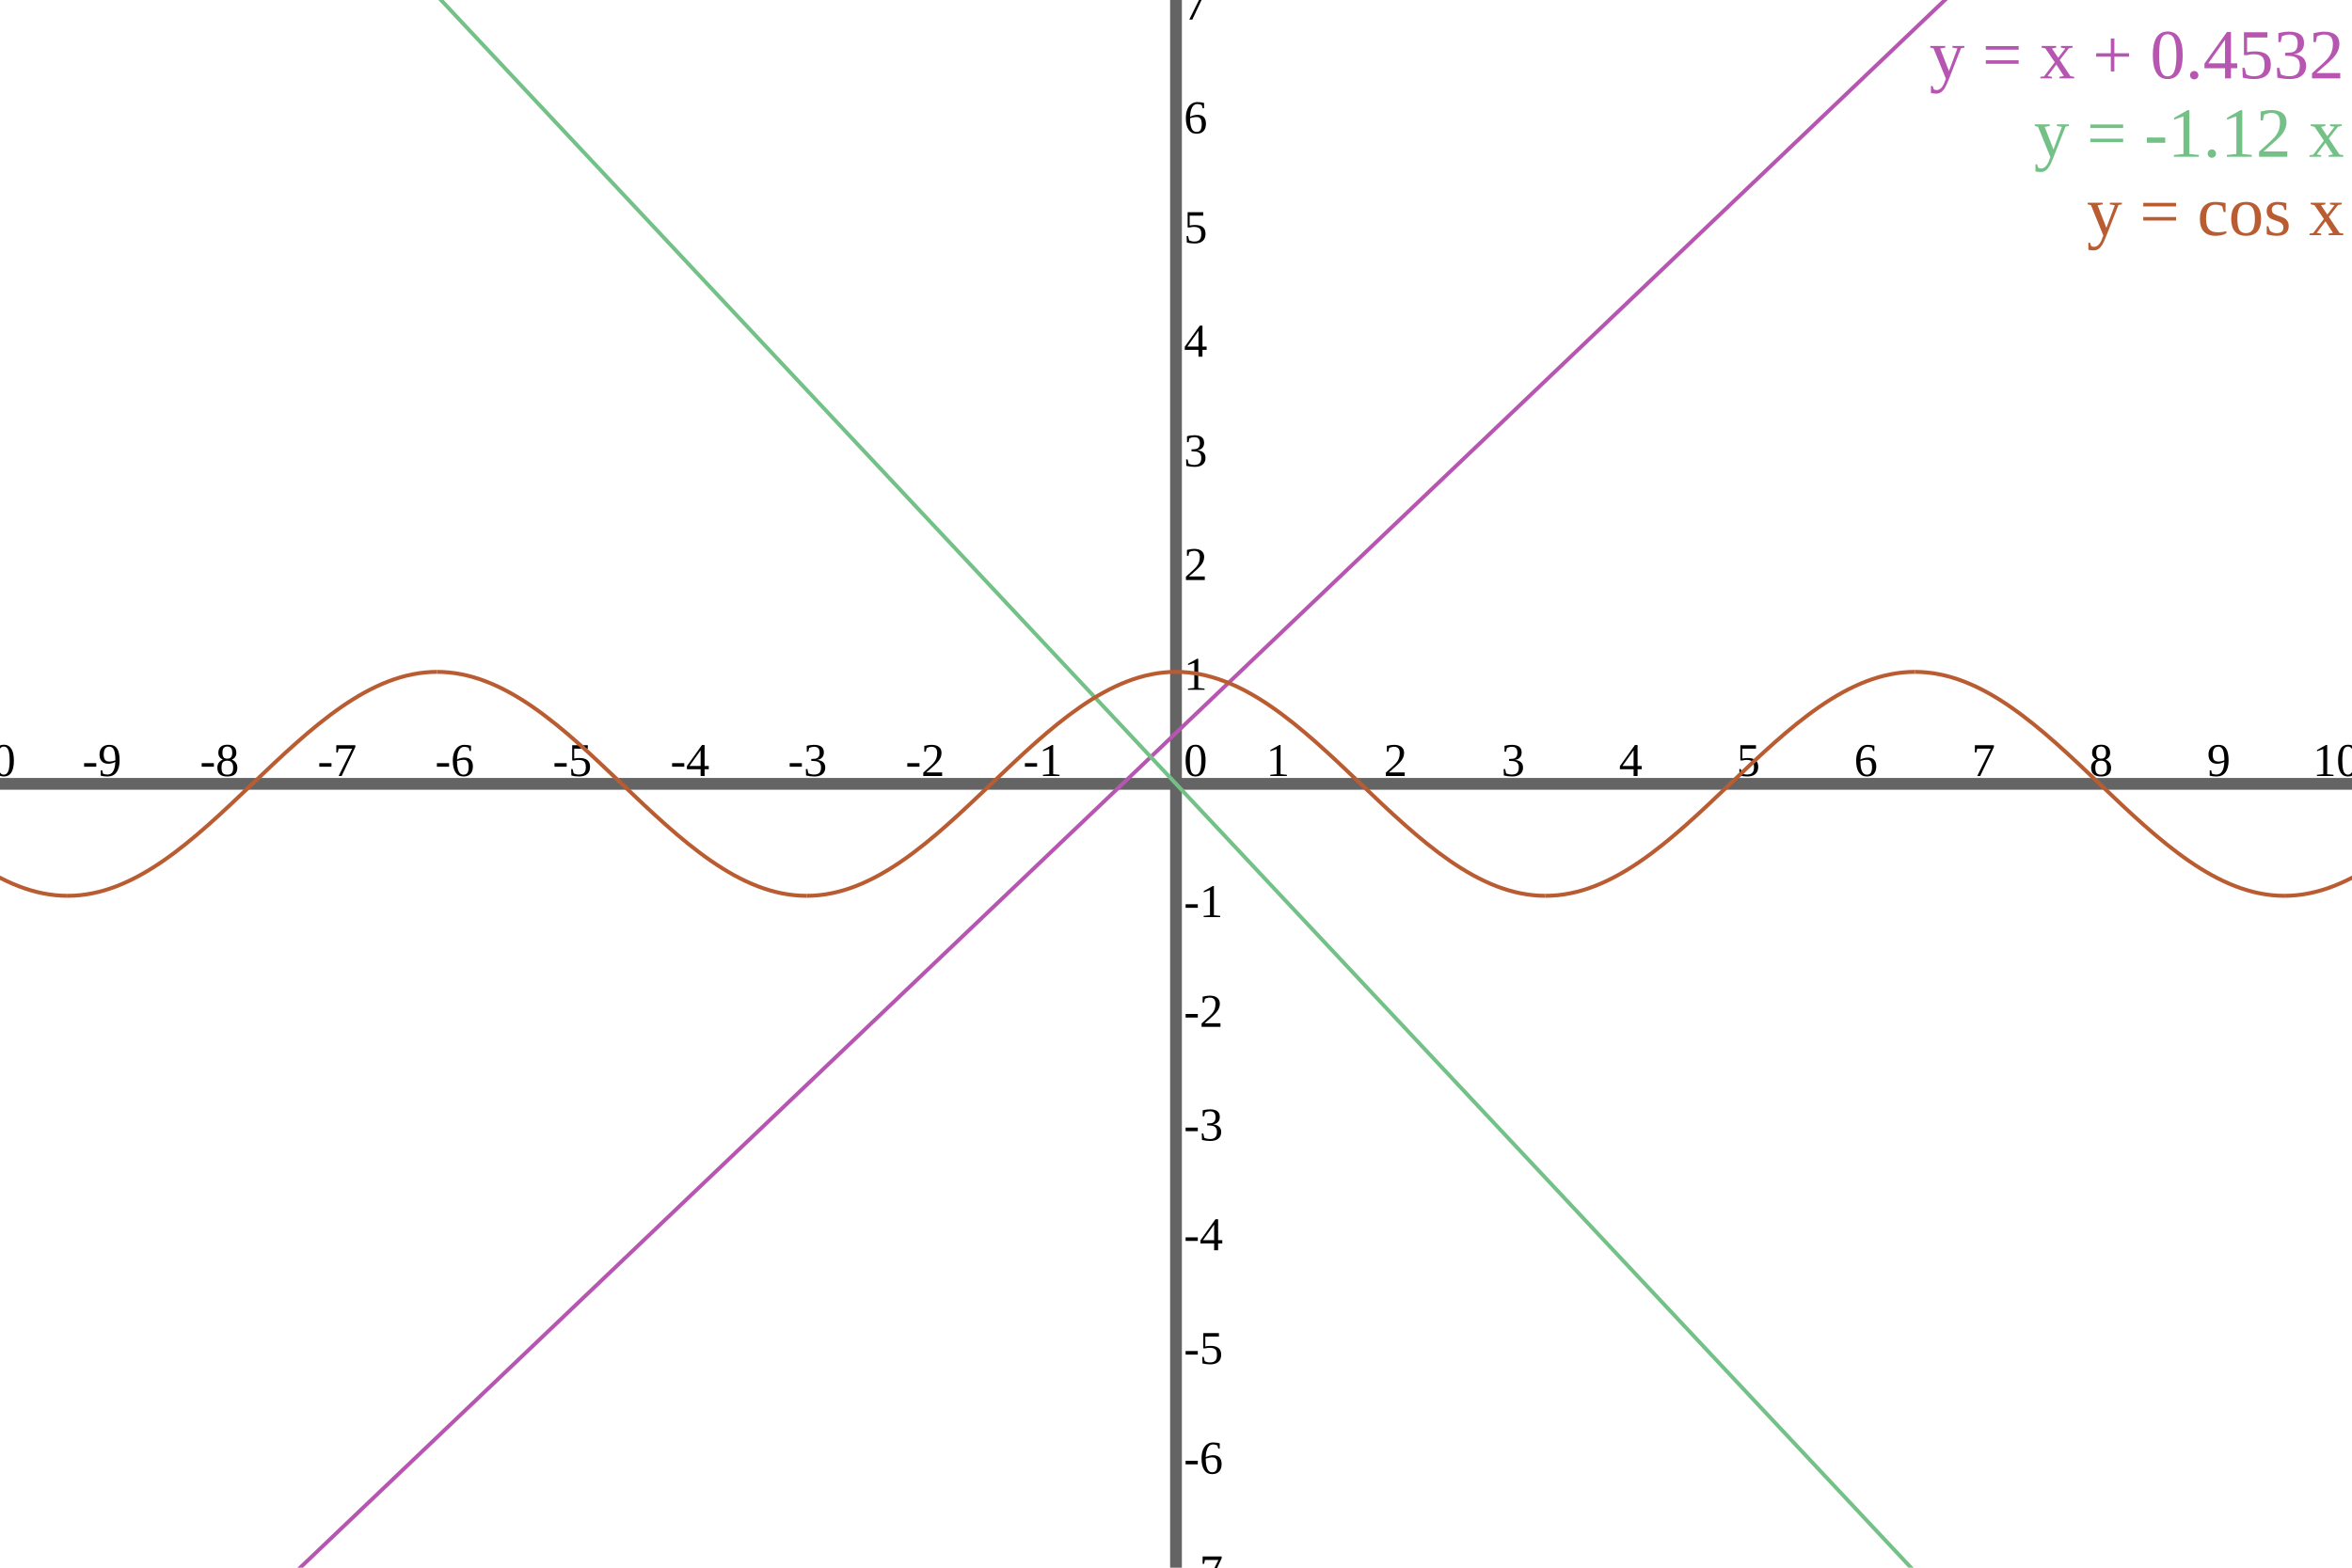
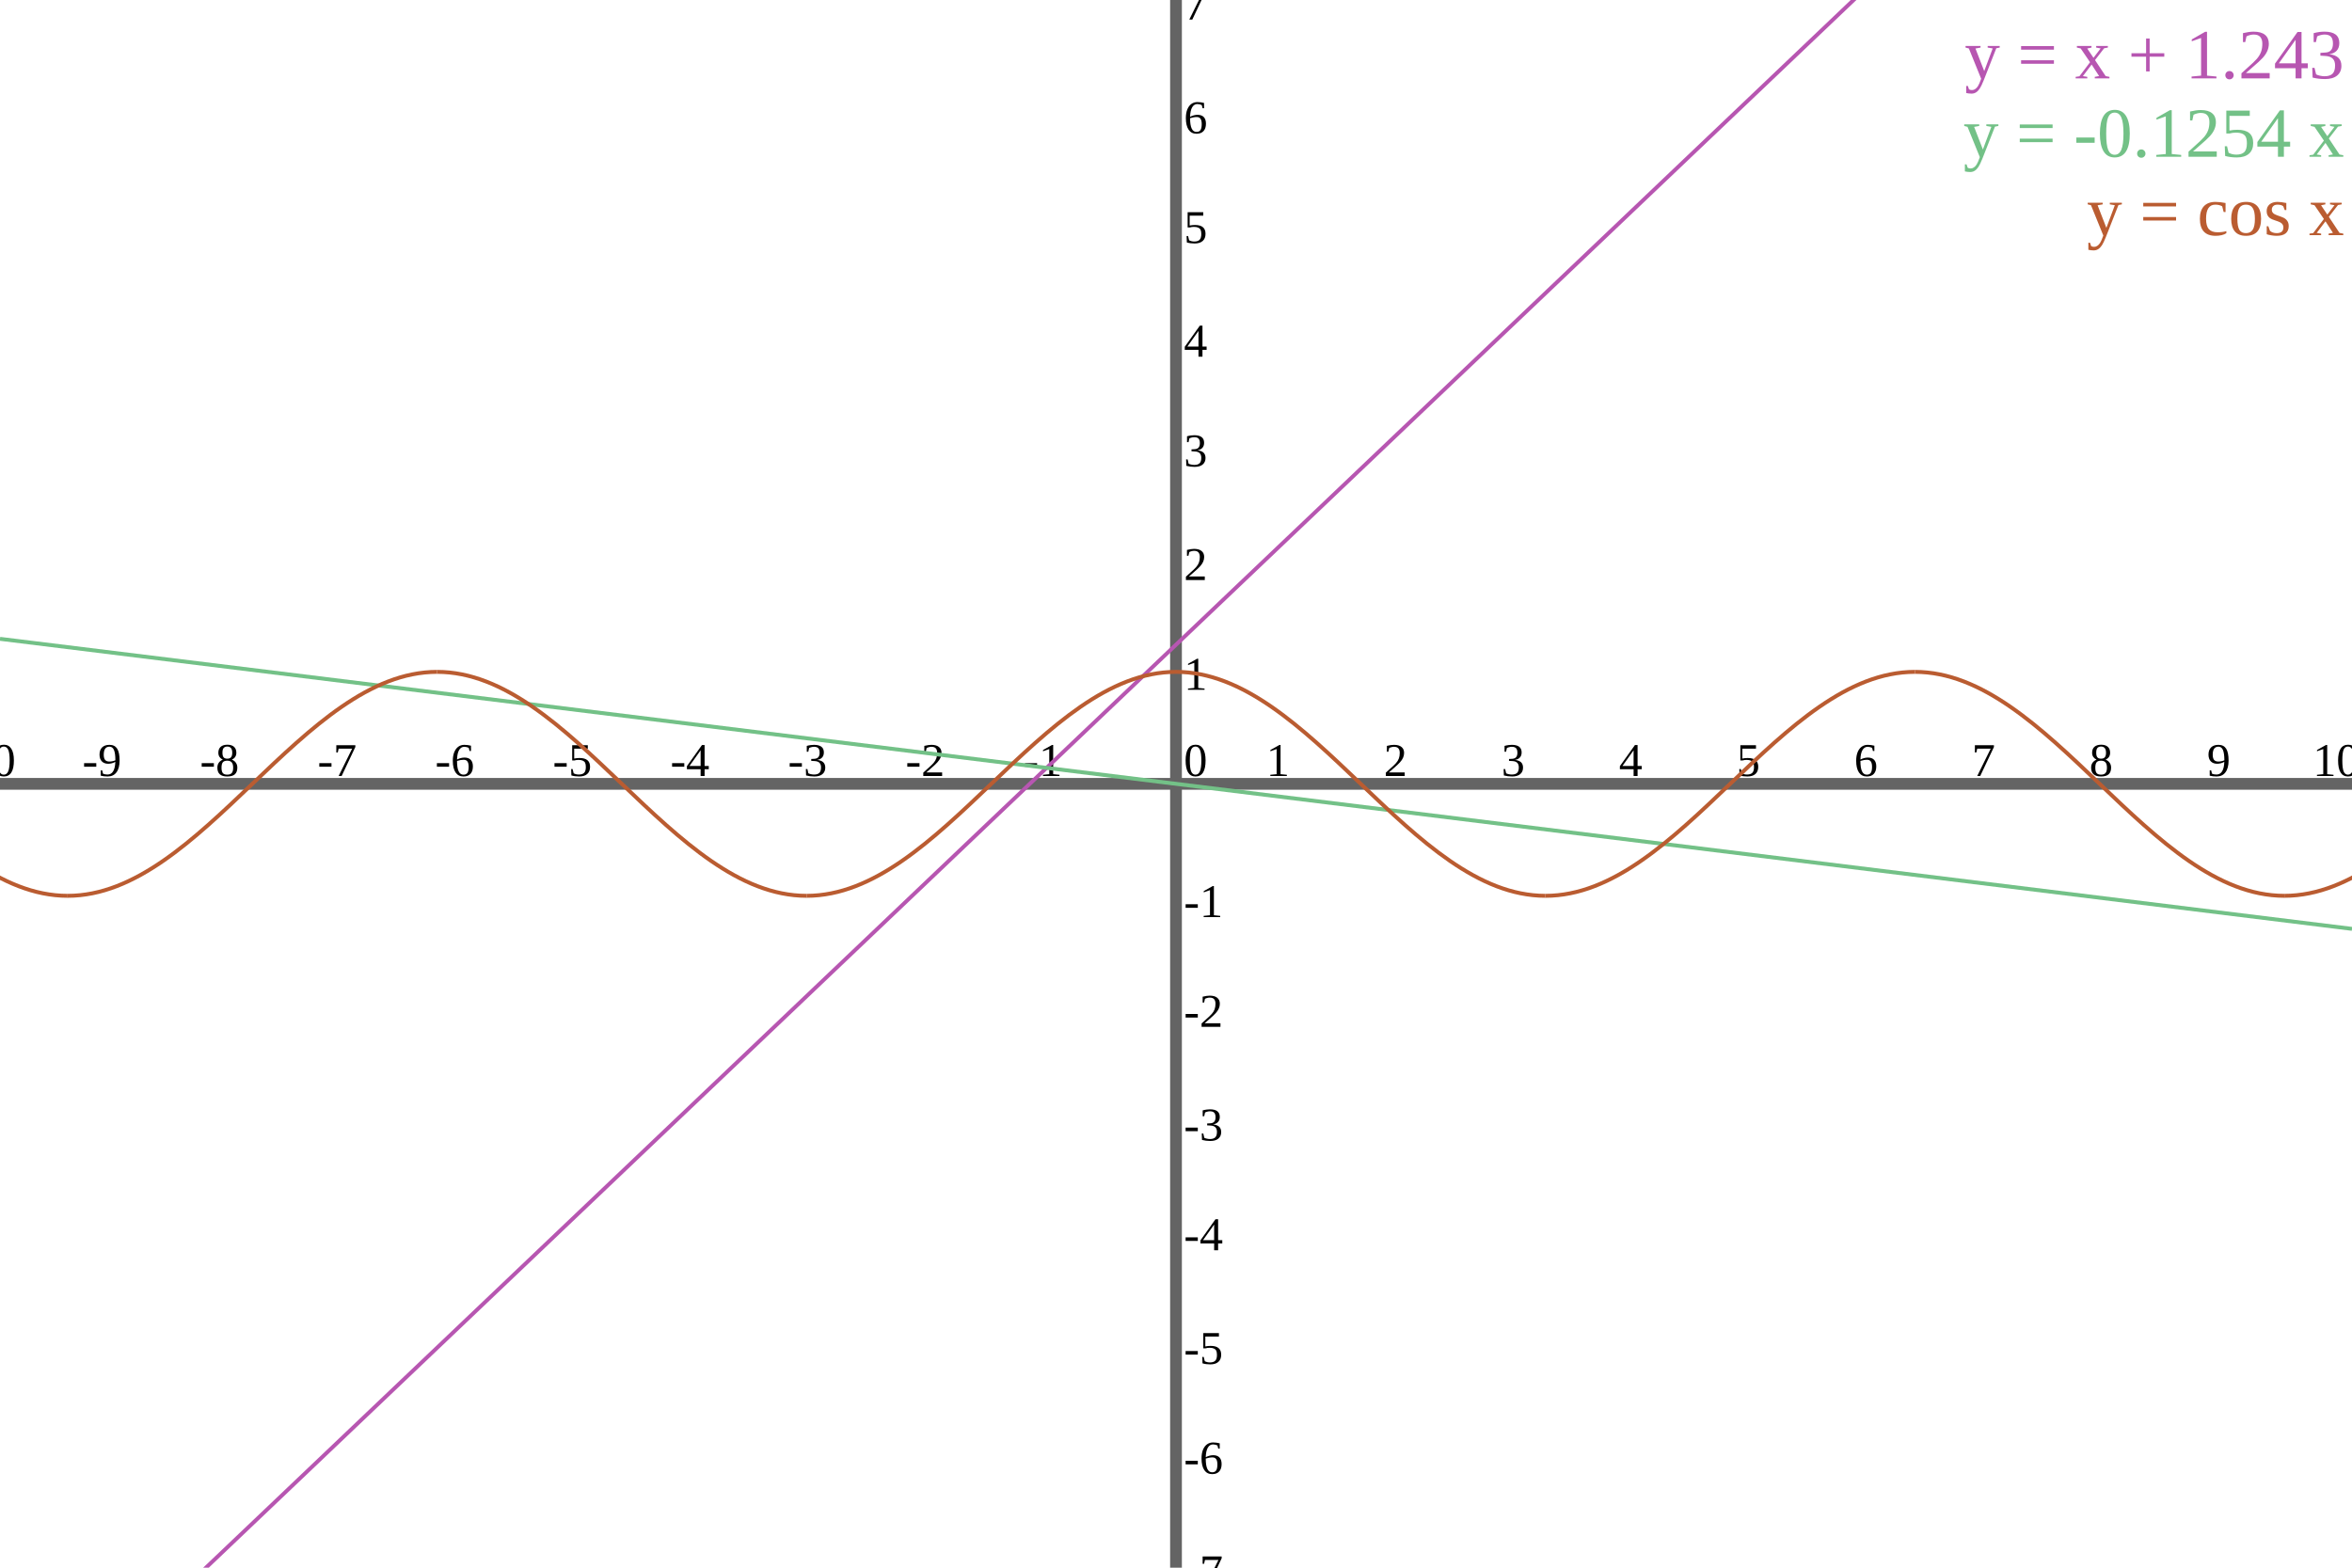
<svg xmlns="http://www.w3.org/2000/svg" width="600" height="400">
  <line x1="0" y1="200" x2="600" y2="200" stroke="rgb(100, 100, 100)" stroke-width="3" />
  <line x1="300" y1="0" x2="300" y2="400" stroke="rgb(100, 100, 100)" stroke-width="3" />
  <text x="-4" y="198" text-anchor="middle" fill="black">-10</text>
  <text x="26" y="198" text-anchor="middle" fill="black">-9</text>
  <text x="56" y="198" text-anchor="middle" fill="black">-8</text>
  <text x="86" y="198" text-anchor="middle" fill="black">-7</text>
  <text x="116" y="198" text-anchor="middle" fill="black">-6</text>
  <text x="146" y="198" text-anchor="middle" fill="black">-5</text>
  <text x="176" y="198" text-anchor="middle" fill="black">-4</text>
  <text x="206" y="198" text-anchor="middle" fill="black">-3</text>
  <text x="236" y="198" text-anchor="middle" fill="black">-2</text>
  <text x="266" y="198" text-anchor="middle" fill="black">-1</text>
  <text x="326" y="198" text-anchor="middle" fill="black">1</text>
  <text x="356" y="198" text-anchor="middle" fill="black">2</text>
  <text x="386" y="198" text-anchor="middle" fill="black">3</text>
  <text x="416" y="198" text-anchor="middle" fill="black">4</text>
  <text x="446" y="198" text-anchor="middle" fill="black">5</text>
  <text x="476" y="198" text-anchor="middle" fill="black">6</text>
  <text x="506" y="198" text-anchor="middle" fill="black">7</text>
  <text x="536" y="198" text-anchor="middle" fill="black">8</text>
  <text x="566" y="198" text-anchor="middle" fill="black">9</text>
  <text x="596" y="198" text-anchor="middle" fill="black">10</text>
  <text x="302" y="405" fill="black">-7</text>
  <text x="302" y="376" fill="black">-6</text>
  <text x="302" y="348" fill="black">-5</text>
  <text x="302" y="319" fill="black">-4</text>
  <text x="302" y="291" fill="black">-3</text>
  <text x="302" y="262" fill="black">-2</text>
  <text x="302" y="234" fill="black">-1</text>
  <text x="302" y="176" fill="black">1</text>
  <text x="302" y="148" fill="black">2</text>
  <text x="302" y="119" fill="black">3</text>
  <text x="302" y="91" fill="black">4</text>
  <text x="302" y="62" fill="black">5</text>
  <text x="302" y="34" fill="black">6</text>
  <text x="302" y="5" fill="black">7</text>
  <text x="302" y="198" fill="black">0</text>
  <defs>
    <clipPath id="myClip">
      <rect x="0" y="0" width="600" height="400" />
    </clipPath>
  </defs>
-   <text x="598" y="20" text-anchor="end" font-size="18" fill="rgb(183, 86, 177)">y = x + 0.4532</text>
-   <line clip-path="url(#myClip)" x1="0" y1="473" x2="600" y2="-99" fill="transparent" stroke="rgb(183, 86, 177)" stroke-width="1" />
-   <text x="598" y="40" text-anchor="end" font-size="18" fill="rgb(115, 193, 135)">y = -1.12 x</text>
-   <line clip-path="url(#myClip)" x1="0" y1="-120" x2="600" y2="520" fill="transparent" stroke="rgb(115, 193, 135)" stroke-width="1" />
+   <text x="598" y="20" text-anchor="end" font-size="18" fill="rgb(183, 86, 177)">y = x + 1.243</text>
+   <line clip-path="url(#myClip)" x1="0" y1="450" x2="600" y2="-121" fill="transparent" stroke="rgb(183, 86, 177)" stroke-width="1" />
+   <text x="598" y="40" text-anchor="end" font-size="18" fill="rgb(115, 193, 135)">y = -0.1254 x</text>
+   <line clip-path="url(#myClip)" x1="0" y1="163" x2="600" y2="237" fill="transparent" stroke="rgb(115, 193, 135)" stroke-width="1" />
  <text x="598" y="60" text-anchor="end" font-size="18" fill="rgb(186, 92, 49)">y = cos x</text>
  <path clip-path="url(#myClip)" d="M -76.991 171.429 C -42.665,171.429 -17.07,228.571 17.257,228.571" fill="transparent" stroke="rgb(186, 92, 49)" stroke-width="1" />
  <path clip-path="url(#myClip)" d="M 17.257 228.571 C 51.583,228.571 77.178,171.429 111.504,171.429" fill="transparent" stroke="rgb(186, 92, 49)" stroke-width="1" />
  <path clip-path="url(#myClip)" d="M 111.504 171.429 C 145.831,171.429 171.426,228.571 205.752,228.571" fill="transparent" stroke="rgb(186, 92, 49)" stroke-width="1" />
  <path clip-path="url(#myClip)" d="M 205.752 228.571 C 240.078,228.571 265.674,171.429 300,171.429" fill="transparent" stroke="rgb(186, 92, 49)" stroke-width="1" />
  <path clip-path="url(#myClip)" d="M 300 171.429 C 334.326,171.429 359.922,228.571 394.248,228.571" fill="transparent" stroke="rgb(186, 92, 49)" stroke-width="1" />
  <path clip-path="url(#myClip)" d="M 394.248 228.571 C 428.574,228.571 454.169,171.429 488.496,171.429" fill="transparent" stroke="rgb(186, 92, 49)" stroke-width="1" />
  <path clip-path="url(#myClip)" d="M 488.496 171.429 C 522.822,171.429 548.417,228.571 582.743,228.571" fill="transparent" stroke="rgb(186, 92, 49)" stroke-width="1" />
  <path clip-path="url(#myClip)" d="M 582.743 228.571 C 617.07,228.571 642.665,171.429 676.991,171.429" fill="transparent" stroke="rgb(186, 92, 49)" stroke-width="1" />
</svg>
